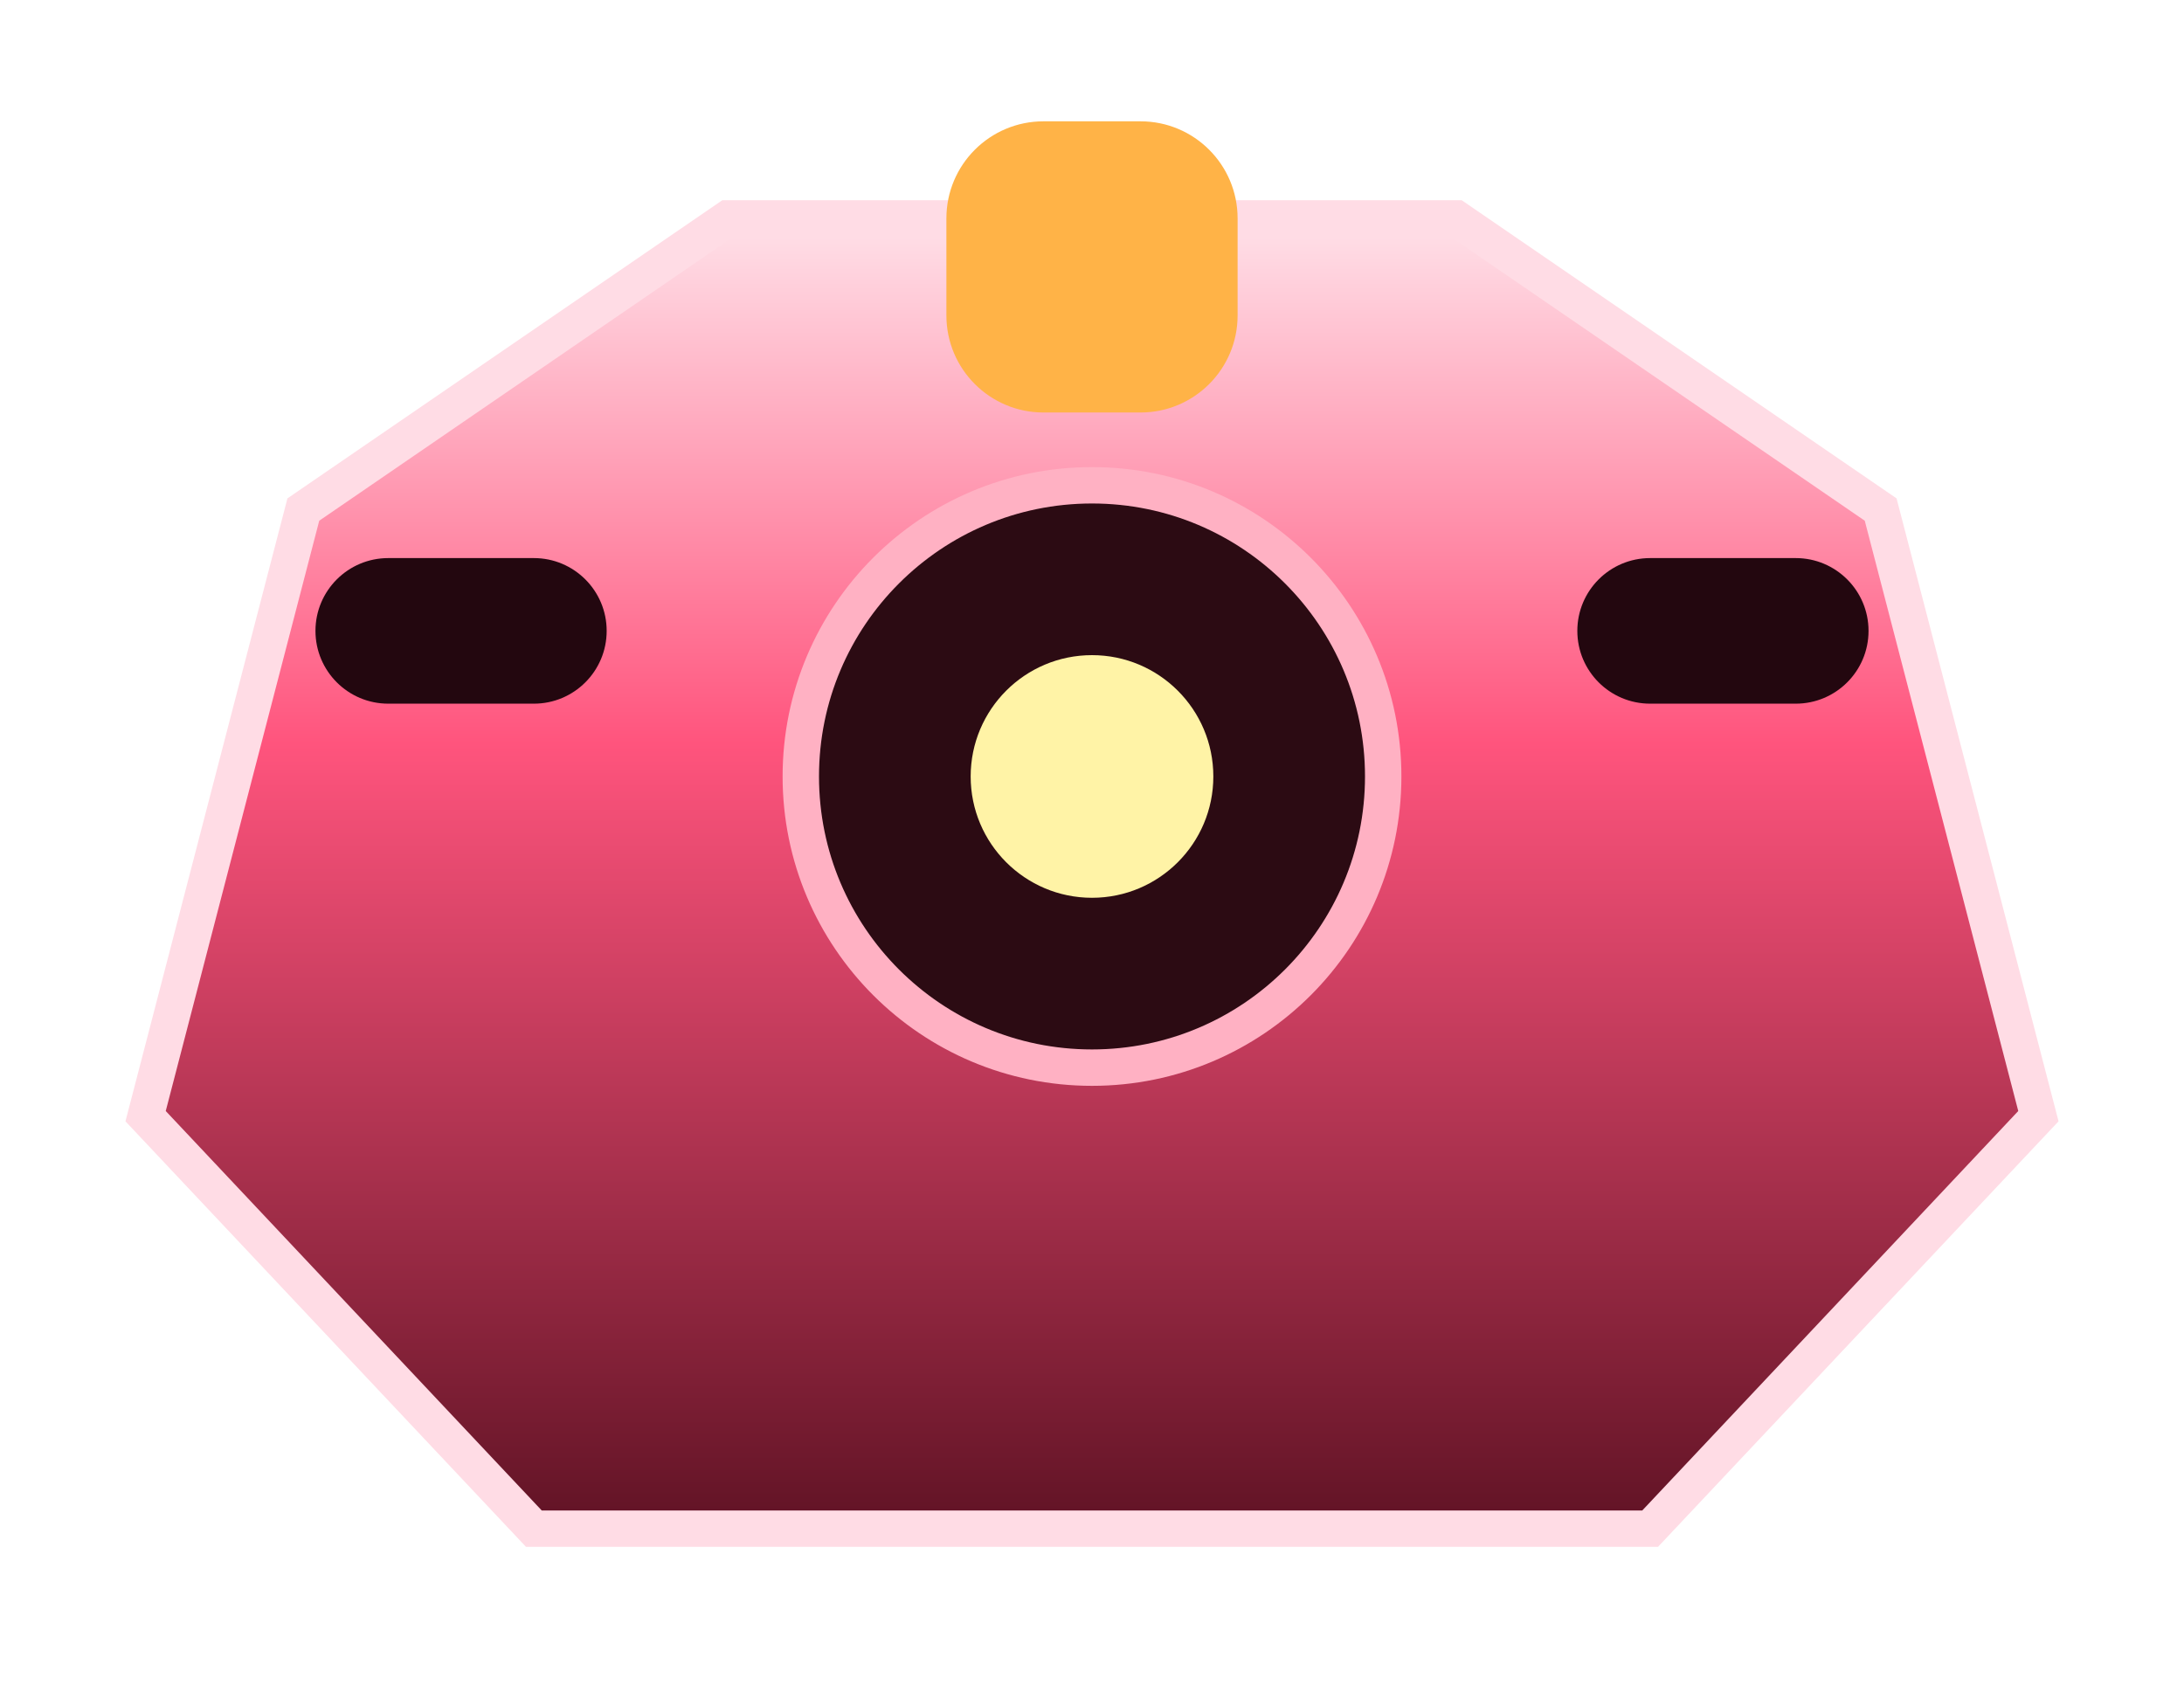
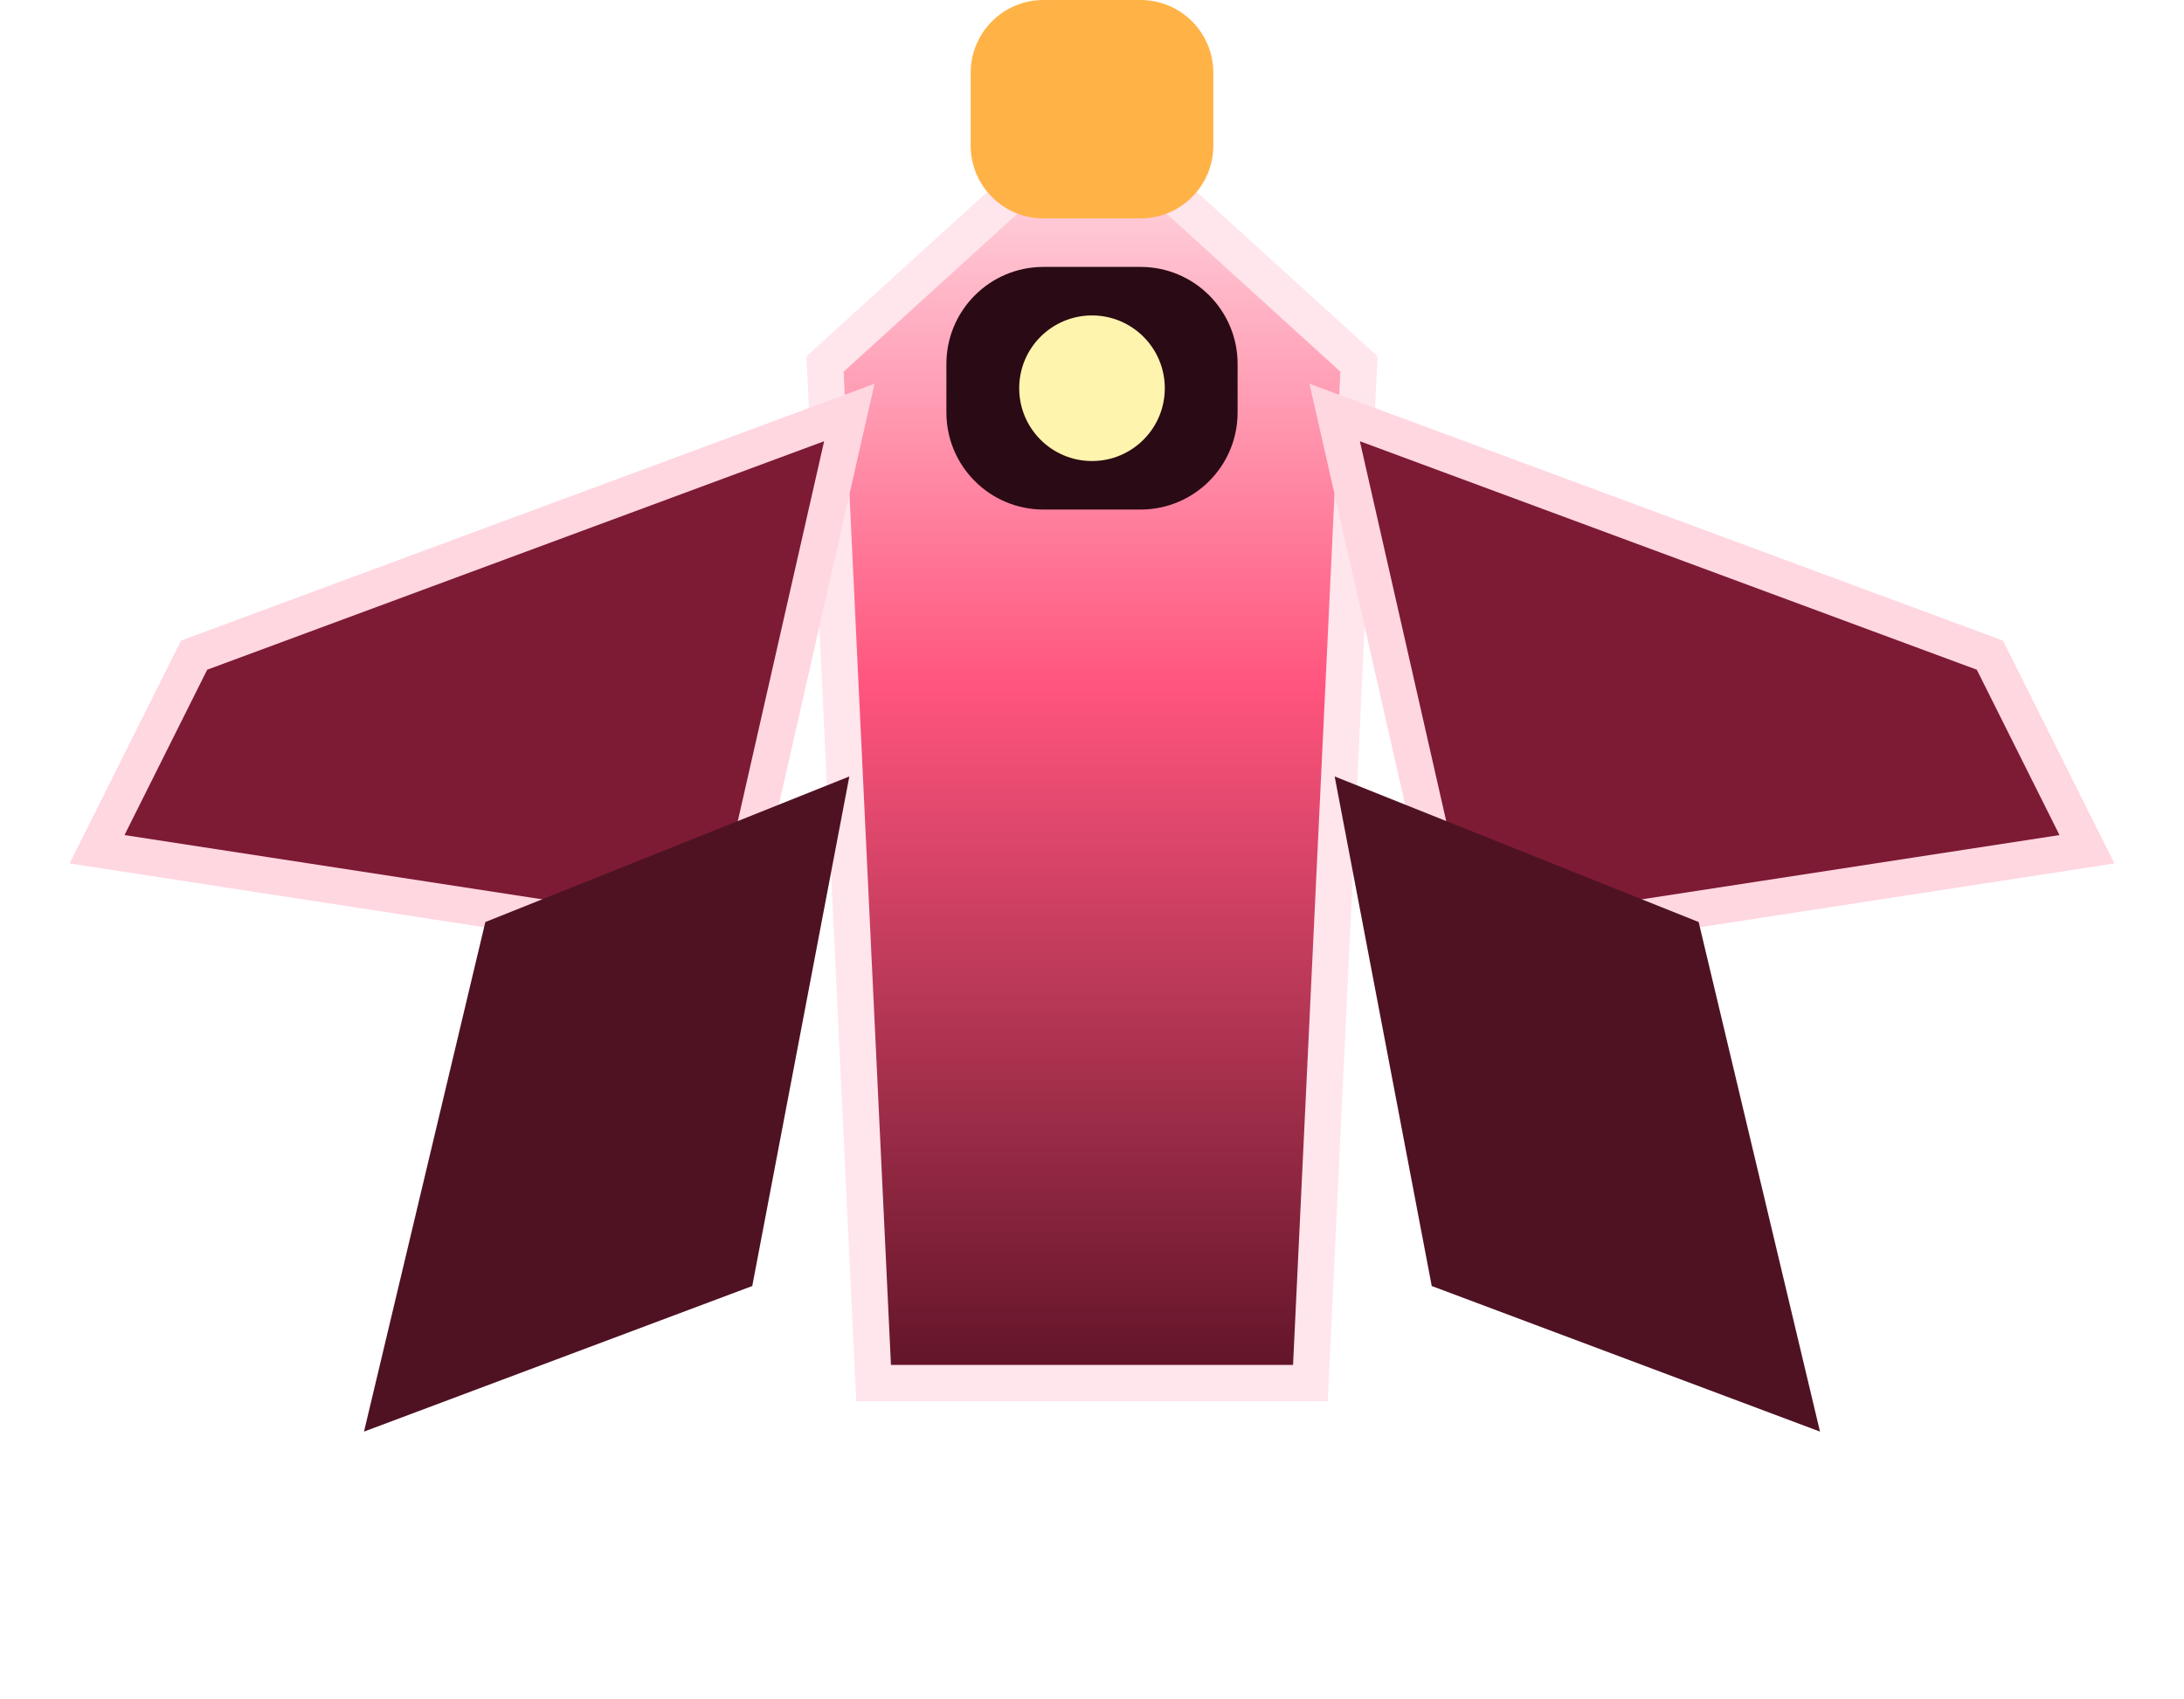
<svg xmlns="http://www.w3.org/2000/svg" width="180" height="140" viewBox="0 0 180 140">
  <defs>
-     <linearGradient id="bb" x1="0" y1="0" x2="0" y2="1">
-       <stop offset="0%" stop-color="#ffe0e8" />
-       <stop offset="40%" stop-color="#ff547d" />
-       <stop offset="100%" stop-color="#611325" />
+     <linearGradient id="bossPlane" x1="0" y1="0" x2="0" y2="1">
+       <stop offset="0%" stop-color="#ffe2e8" />
+       <stop offset="45%" stop-color="#ff547d" />
+       <stop offset="100%" stop-color="#5e1326" />
    </linearGradient>
  </defs>
-   <path d="M25 42 L60 18 H120 L155 42 L168 92 L136 126 H44 L12 92 Z" fill="url(#bb)" stroke="#ffdce5" stroke-width="3" />
-   <circle cx="90" cy="64" r="24" fill="#2c0b13" stroke="#ffb1c3" stroke-width="3" />
-   <circle cx="90" cy="64" r="10" fill="#fff3a6" />
-   <rect x="26" y="46" width="24" height="12" rx="6" fill="#23070f" />
-   <rect x="130" y="46" width="24" height="12" rx="6" fill="#23070f" />
-   <rect x="78" y="10" width="24" height="24" rx="8" fill="#ffb347" />
+   <polygon points="90,10 112,30 108,114 72,114 68,30" fill="url(#bossPlane)" stroke="#ffe5ec" stroke-width="3" />
+   <polygon points="16,54 70,34 60,78 8,70" fill="#7d1a34" stroke="#ffd7e1" stroke-width="3" />
+   <polygon points="164,54 110,34 120,78 172,70" fill="#7d1a34" stroke="#ffd7e1" stroke-width="3" />
+   <polygon points="40,76 70,64 62,106 30,118" fill="#4f1223" />
+   <polygon points="140,76 110,64 118,106 150,118" fill="#4f1223" />
+   <rect x="78" y="22" width="24" height="20" rx="8" fill="#2a0a14" />
+   <circle cx="90" cy="32" r="6" fill="#fff4ae" />
+   <rect x="80" y="0" width="20" height="18" rx="6" fill="#ffb347" />
</svg>
